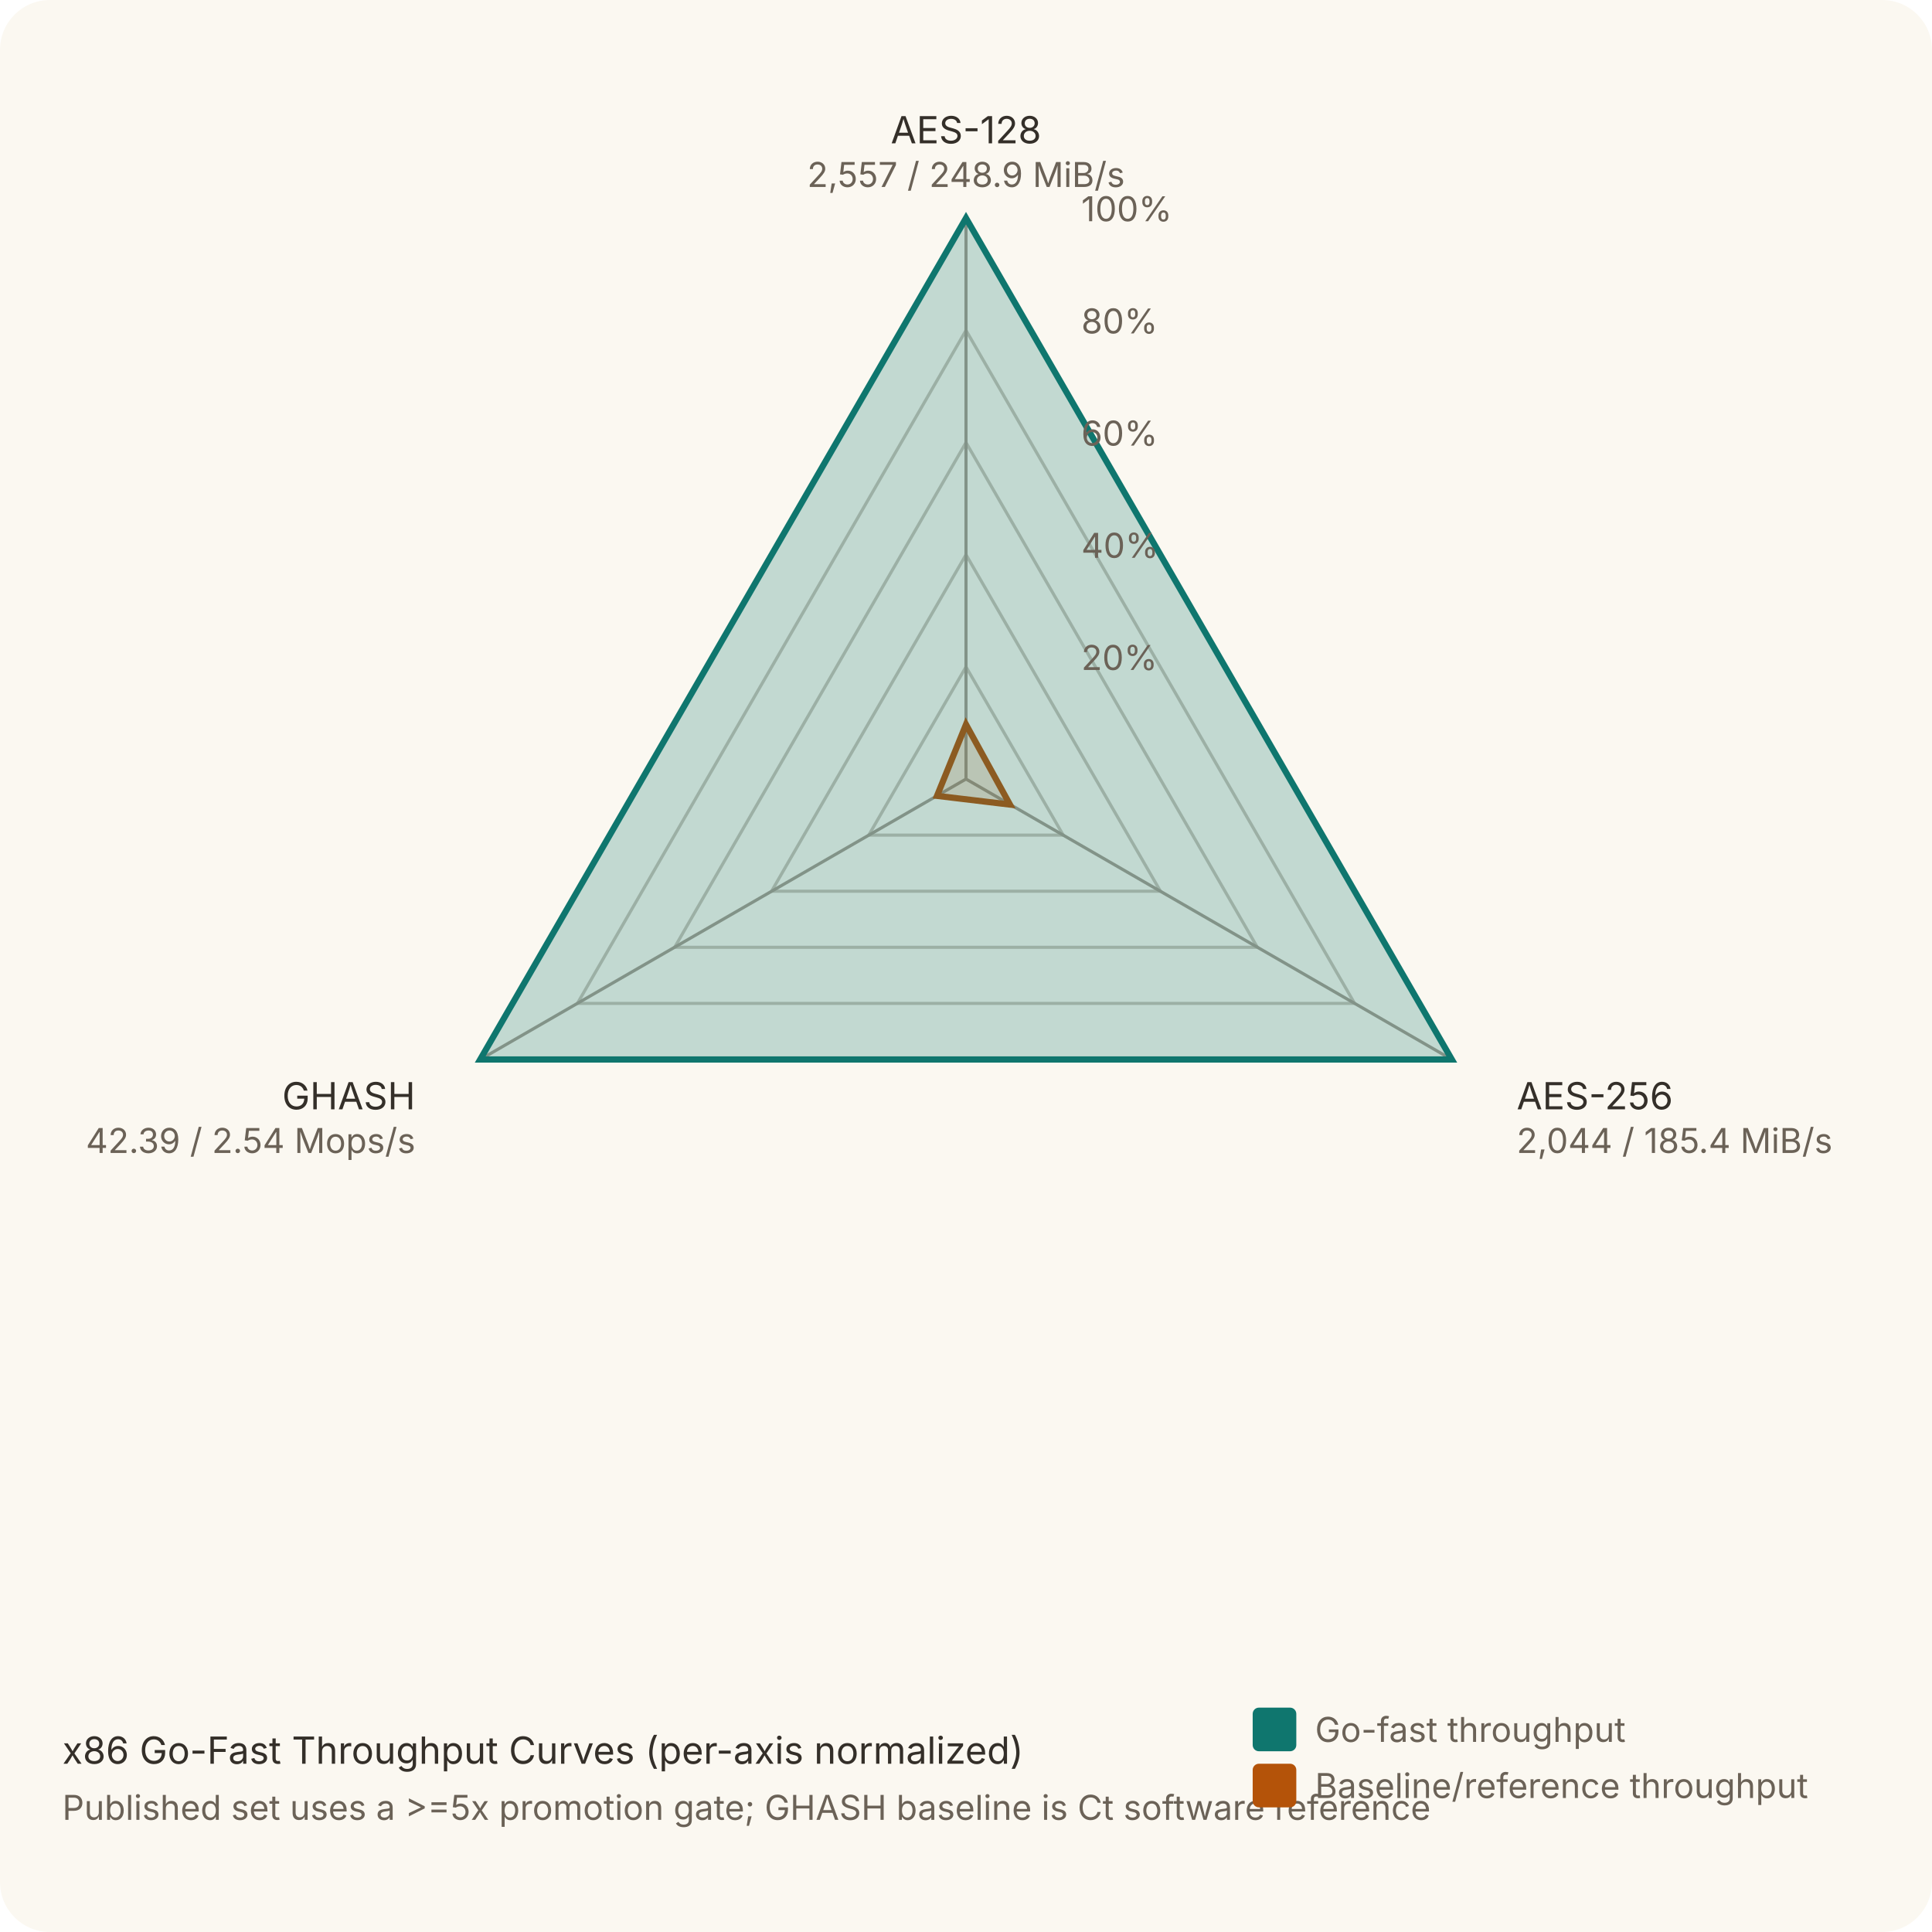
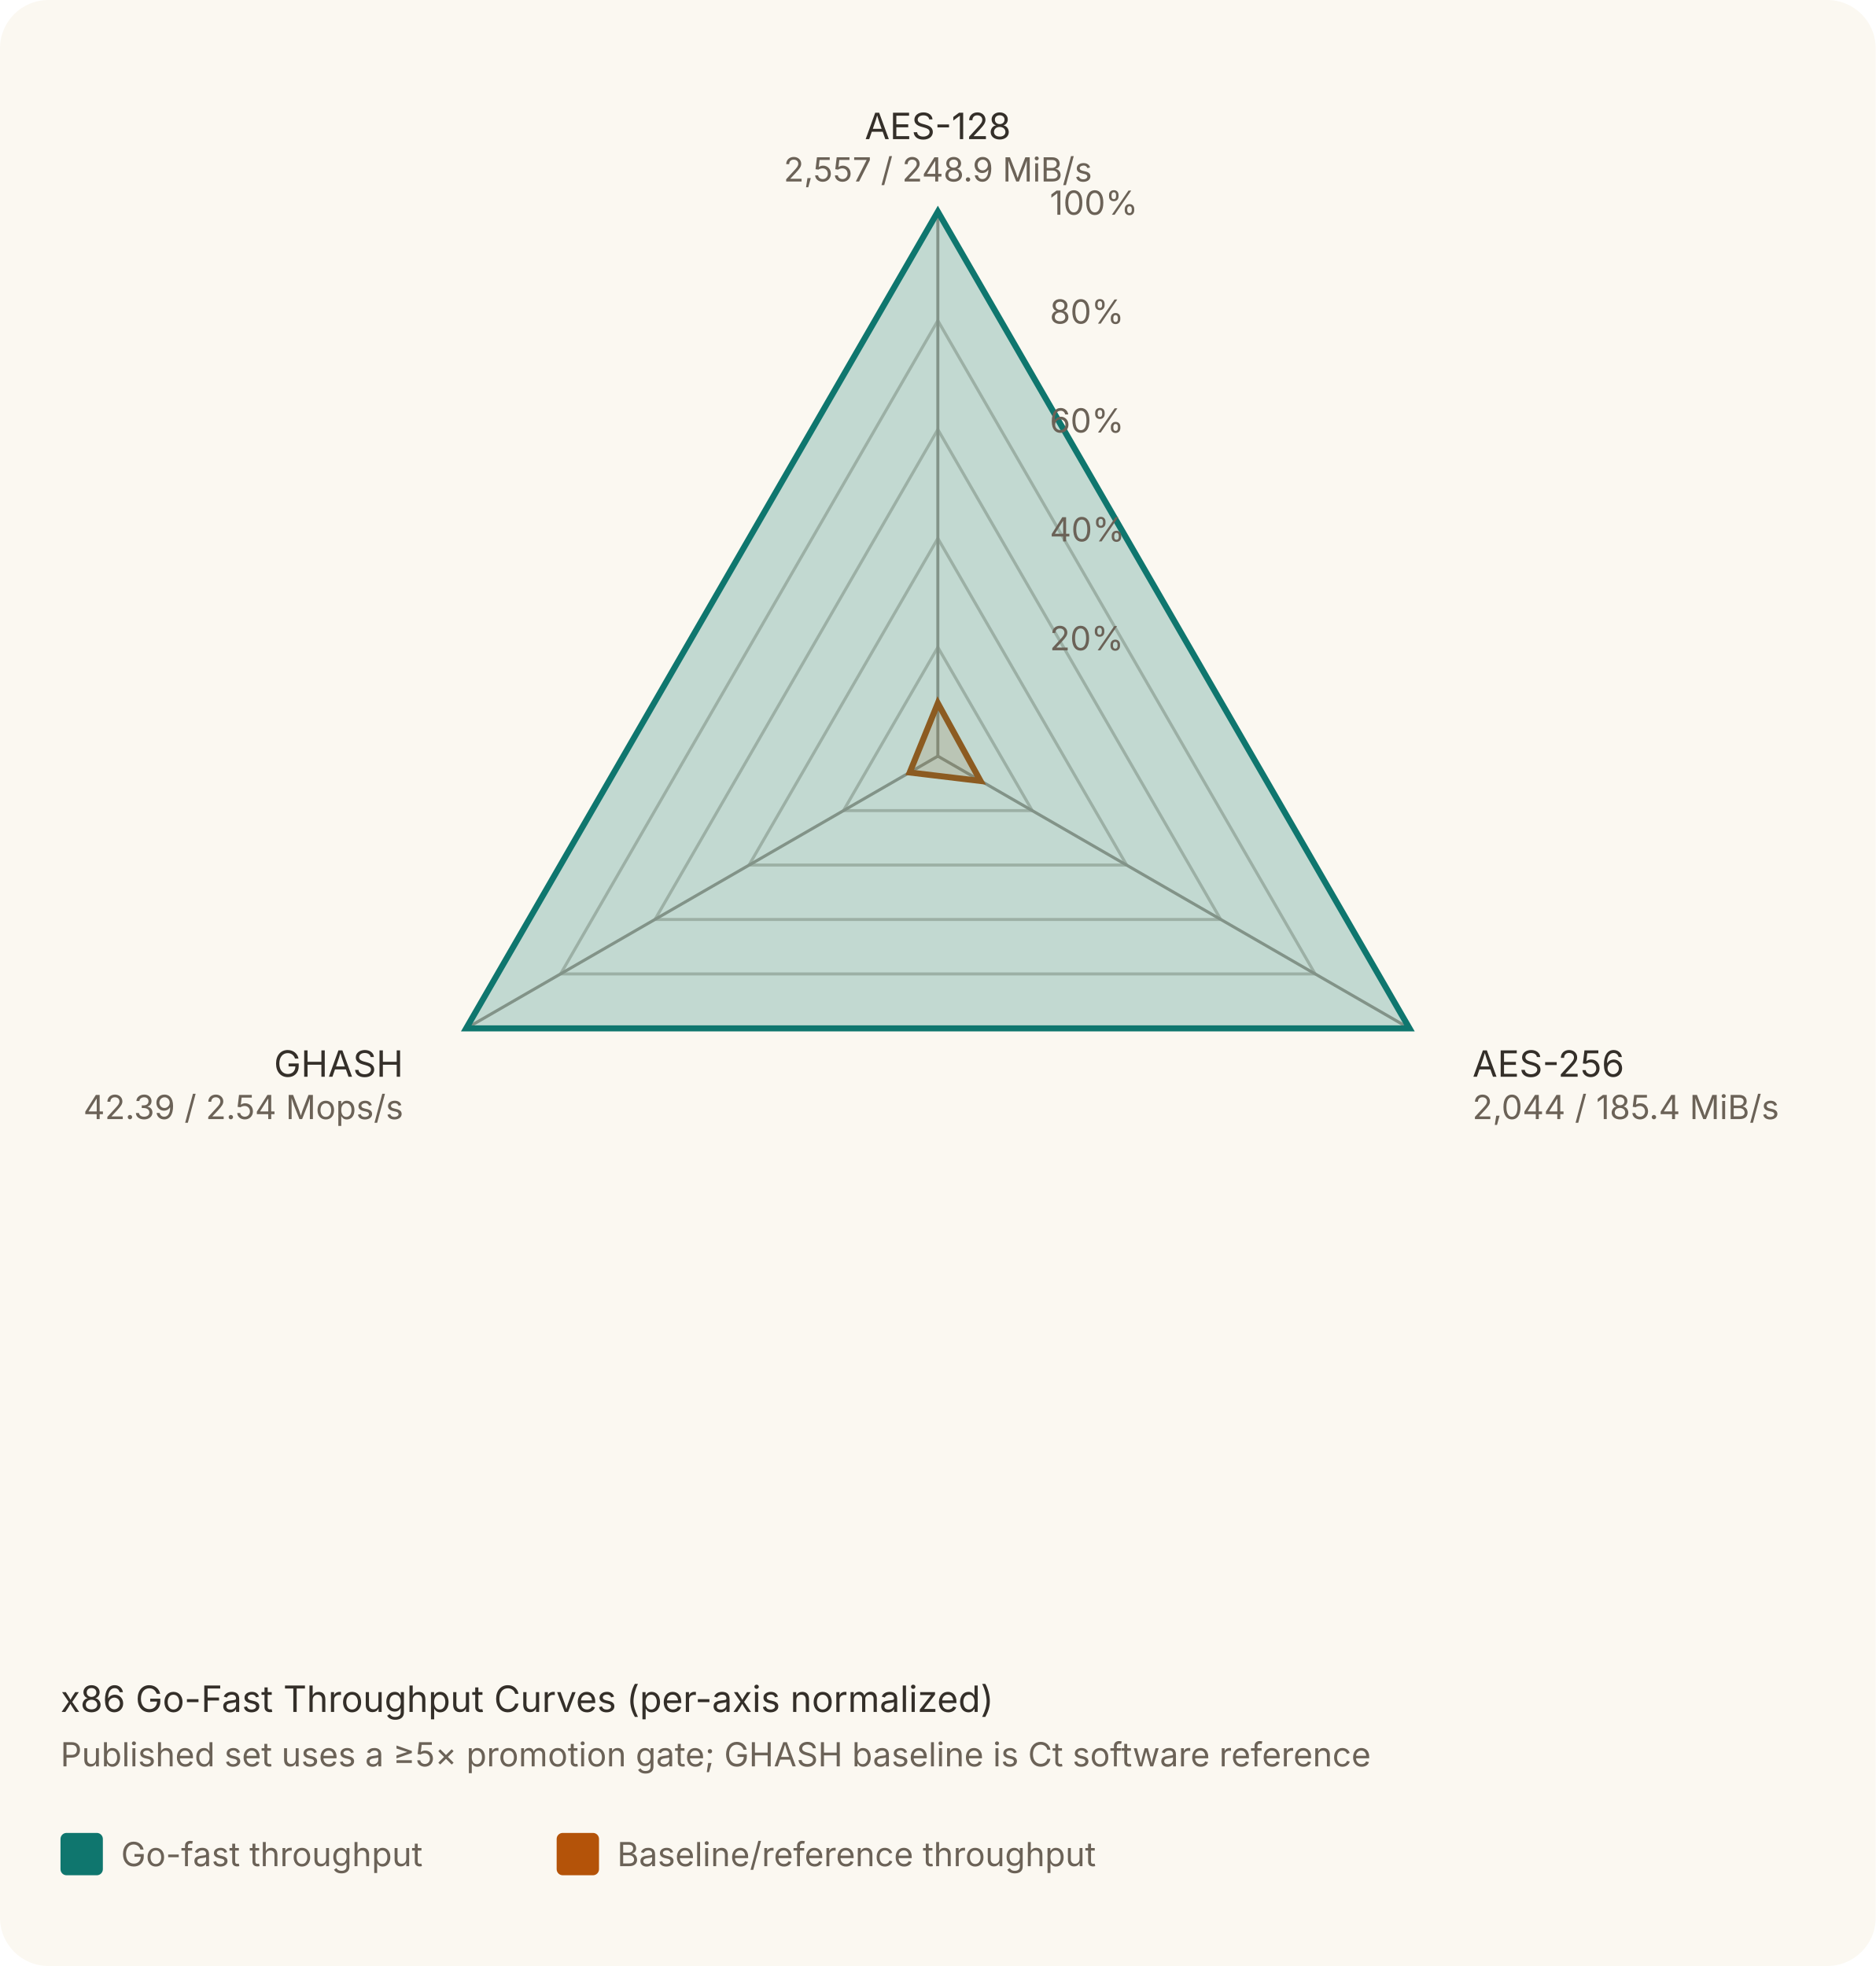
- <svg xmlns="http://www.w3.org/2000/svg" width="620" height="620" viewBox="0 0 620 620" role="img" aria-labelledby="title desc">
+ <svg xmlns="http://www.w3.org/2000/svg" width="620" height="650" viewBox="0 0 620 650" role="img" aria-labelledby="title desc">
  <style>
    .bg { fill: #fbf8f1; }
    .grid { fill: none; stroke: #c9c2b7; stroke-width: 1; }
    .axis { stroke: #a79d90; stroke-width: 1; }
    .label { fill: #342f29; font: 12px ui-sans-serif, -apple-system, BlinkMacSystemFont, "Segoe UI", sans-serif; }
    .small { fill: #6b6257; font: 11px ui-sans-serif, -apple-system, BlinkMacSystemFont, "Segoe UI", sans-serif; }
    .base-fill { fill: #b45309; fill-opacity: 0.16; stroke: #b45309; stroke-width: 2; }
    .fast-fill { fill: #0f766e; fill-opacity: 0.24; stroke: #0f766e; stroke-width: 2; }
  </style>
-   <rect class="bg" x="0" y="0" width="620" height="620" rx="16" />
+   <rect class="bg" x="0" y="0" width="620" height="650" rx="16" />
  <polygon class="grid" points="310.0,214.0 341.2,268.0 278.8,268.0" />
  <polygon class="grid" points="310.0,178.0 372.4,286.0 247.6,286.0" />
  <polygon class="grid" points="310.0,142.0 403.5,304.0 216.5,304.0" />
  <polygon class="grid" points="310.0,106.0 434.7,322.0 185.3,322.0" />
  <polygon class="grid" points="310.0,70.0 465.9,340.0 154.1,340.0" />
  <line class="axis" x1="310" y1="250" x2="310.0" y2="70.0" />
  <line class="axis" x1="310" y1="250" x2="465.9" y2="340.0" />
  <line class="axis" x1="310" y1="250" x2="154.1" y2="340.0" />
  <polygon class="base-fill" points="310.0,232.5 324.1,258.2 300.7,255.4" />
  <polygon class="fast-fill" points="310.0,70.0 465.9,340.0 154.1,340.0" />
  <text class="small" x="347" y="215">20%</text>
  <text class="small" x="347" y="179">40%</text>
  <text class="small" x="347" y="143">60%</text>
  <text class="small" x="347" y="107">80%</text>
  <text class="small" x="347" y="71">100%</text>
  <text class="label" x="310.0" y="46.0" text-anchor="middle">AES-128</text>
  <text class="small" x="310.0" y="60.0" text-anchor="middle">2,557 / 248.9 MiB/s</text>
  <text class="label" x="486.7" y="356.0" text-anchor="start">AES-256</text>
  <text class="small" x="486.7" y="370.0" text-anchor="start">2,044 / 185.4 MiB/s</text>
  <text class="label" x="133.3" y="356.0" text-anchor="end">GHASH</text>
  <text class="small" x="133.3" y="370.0" text-anchor="end">42.39 / 2.54 Mops/s</text>
  <text class="label" x="20" y="566">x86 Go-Fast Throughput Curves (per-axis normalized)</text>
-   <text class="small" x="20" y="584">Published set uses a &gt;=5x promotion gate; GHASH baseline is Ct software reference</text>
-   <rect x="402" y="548" width="14" height="14" fill="#0f766e" rx="2" />
-   <text class="small" x="422" y="559">Go-fast throughput</text>
-   <rect x="402" y="566" width="14" height="14" fill="#b45309" rx="2" />
-   <text class="small" x="422" y="577">Baseline/reference throughput</text>
+   <text class="small" x="20" y="584">Published set uses a ≥5× promotion gate; GHASH baseline is Ct software reference</text>
+   <rect x="20" y="606" width="14" height="14" fill="#0f766e" rx="2" />
+   <text class="small" x="40" y="617">Go-fast throughput</text>
+   <rect x="184" y="606" width="14" height="14" fill="#b45309" rx="2" />
+   <text class="small" x="204" y="617">Baseline/reference throughput</text>
</svg>
